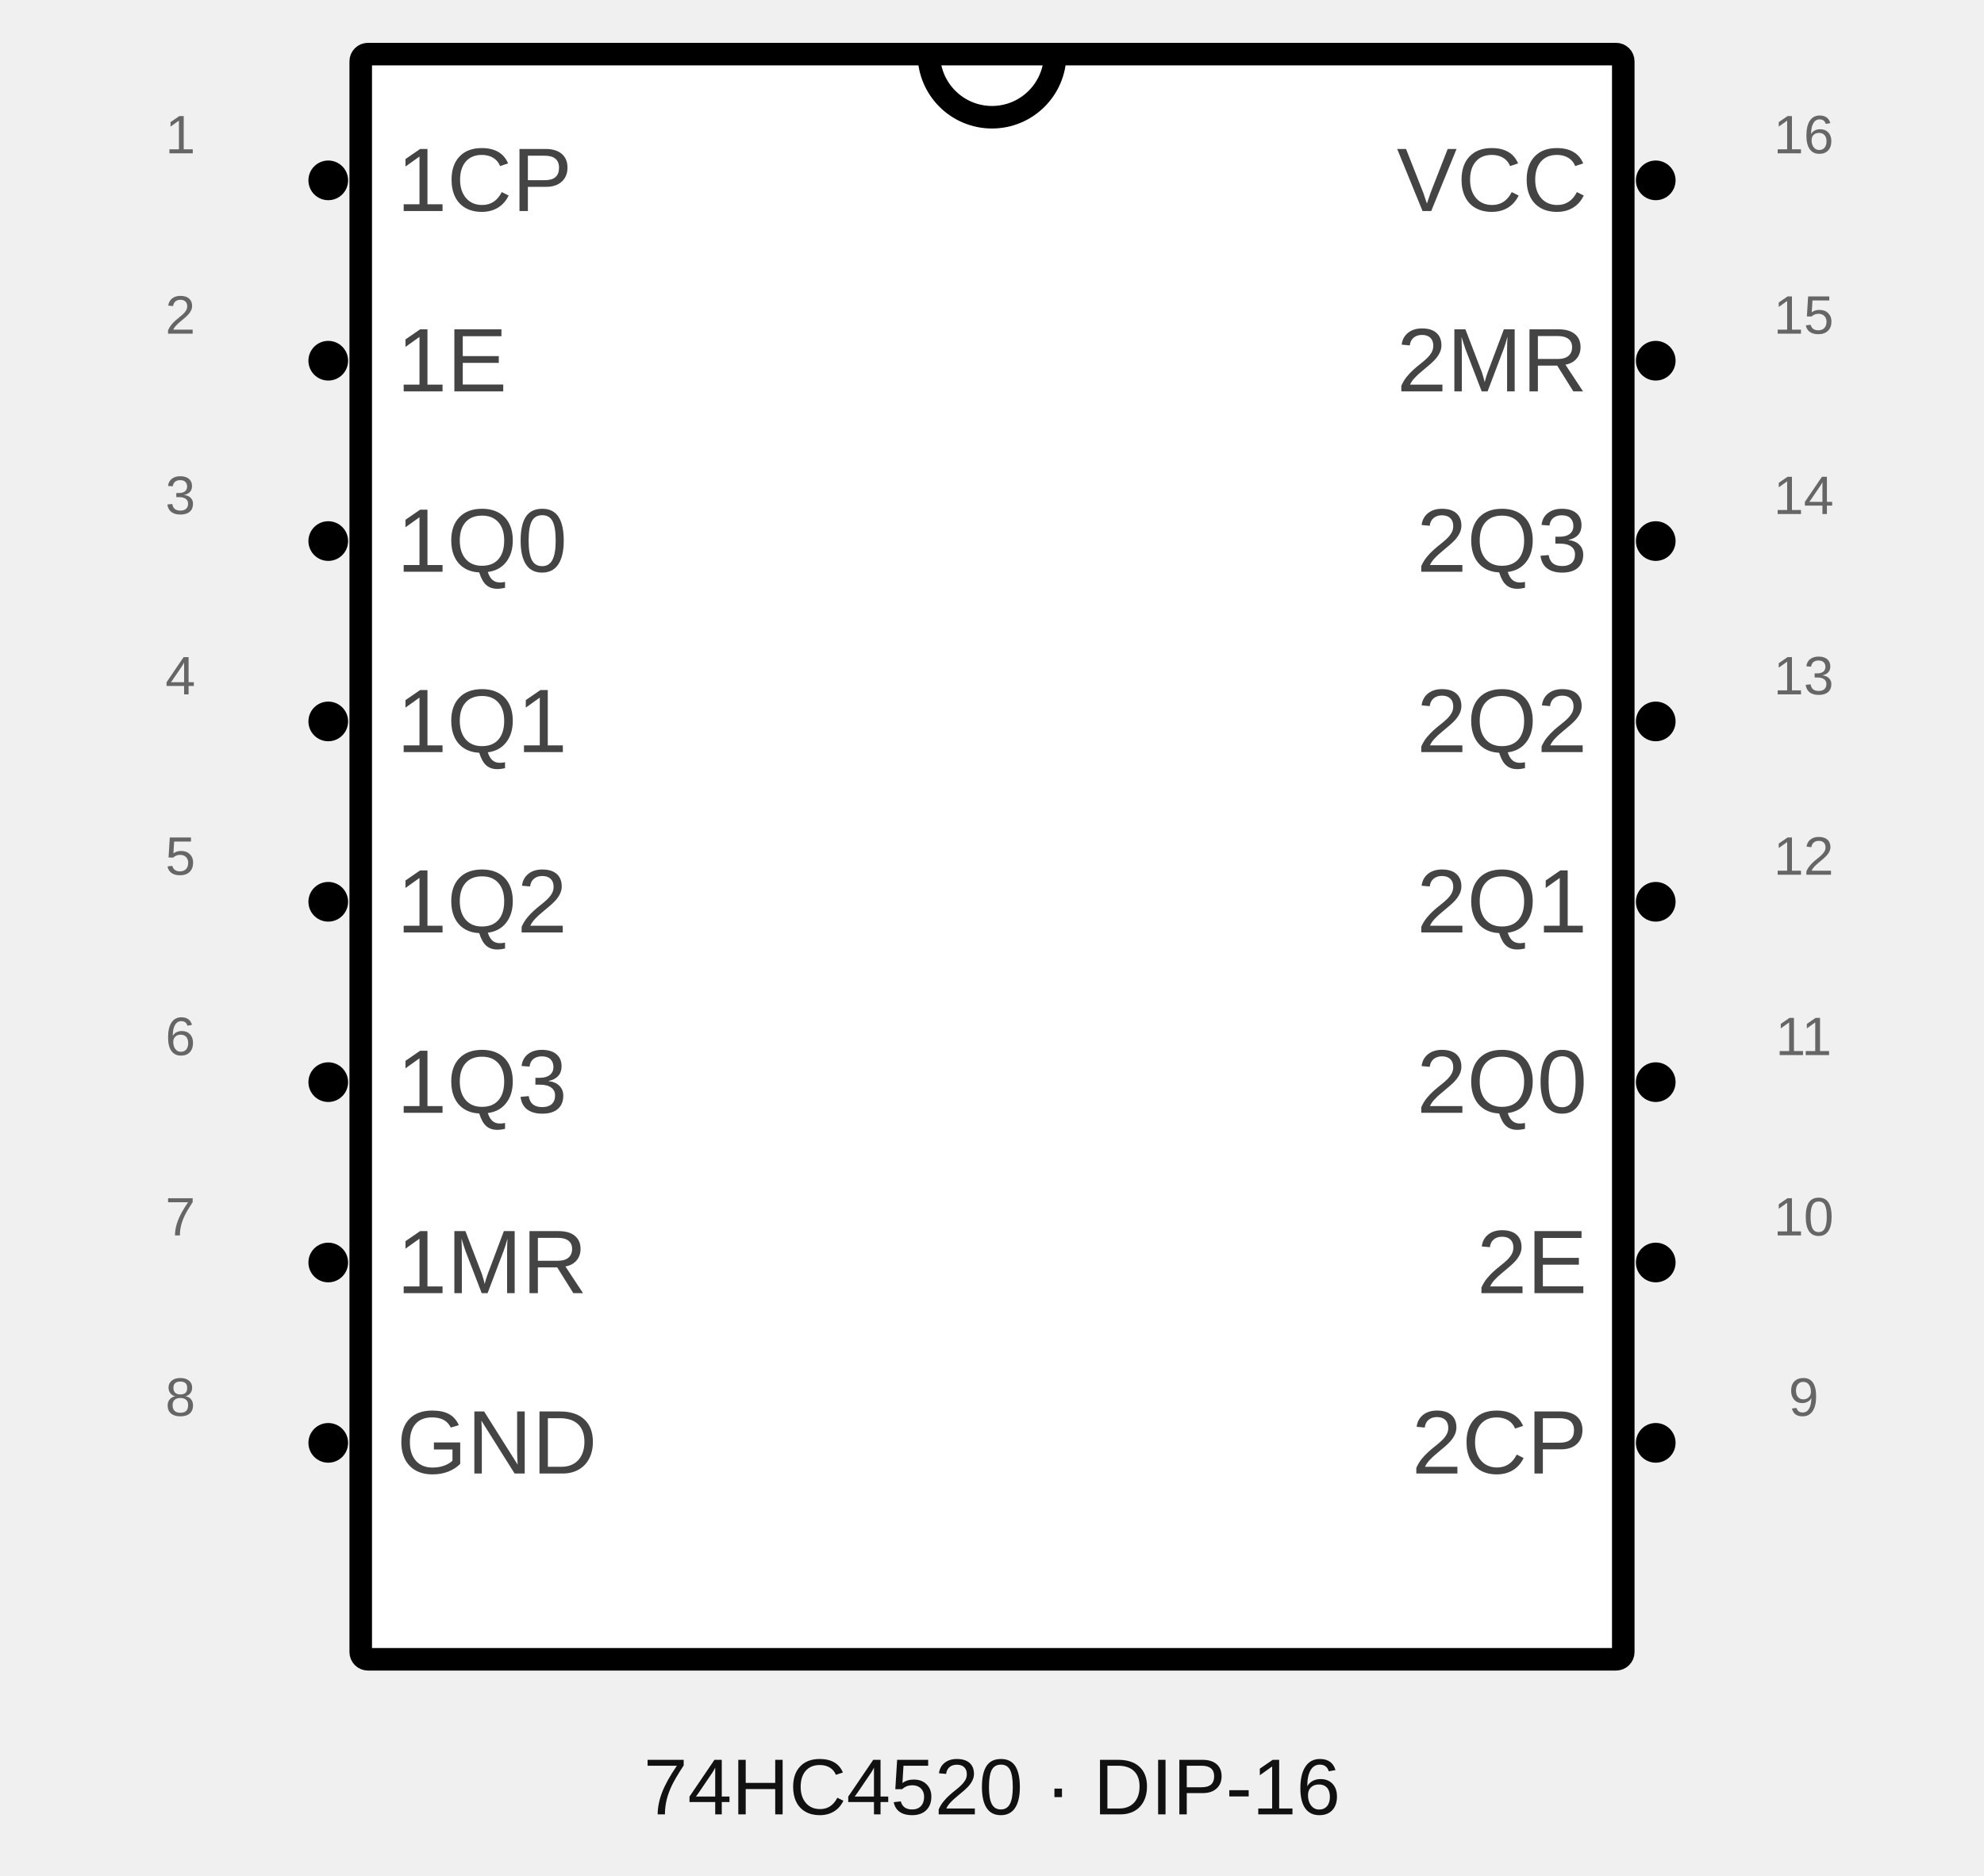
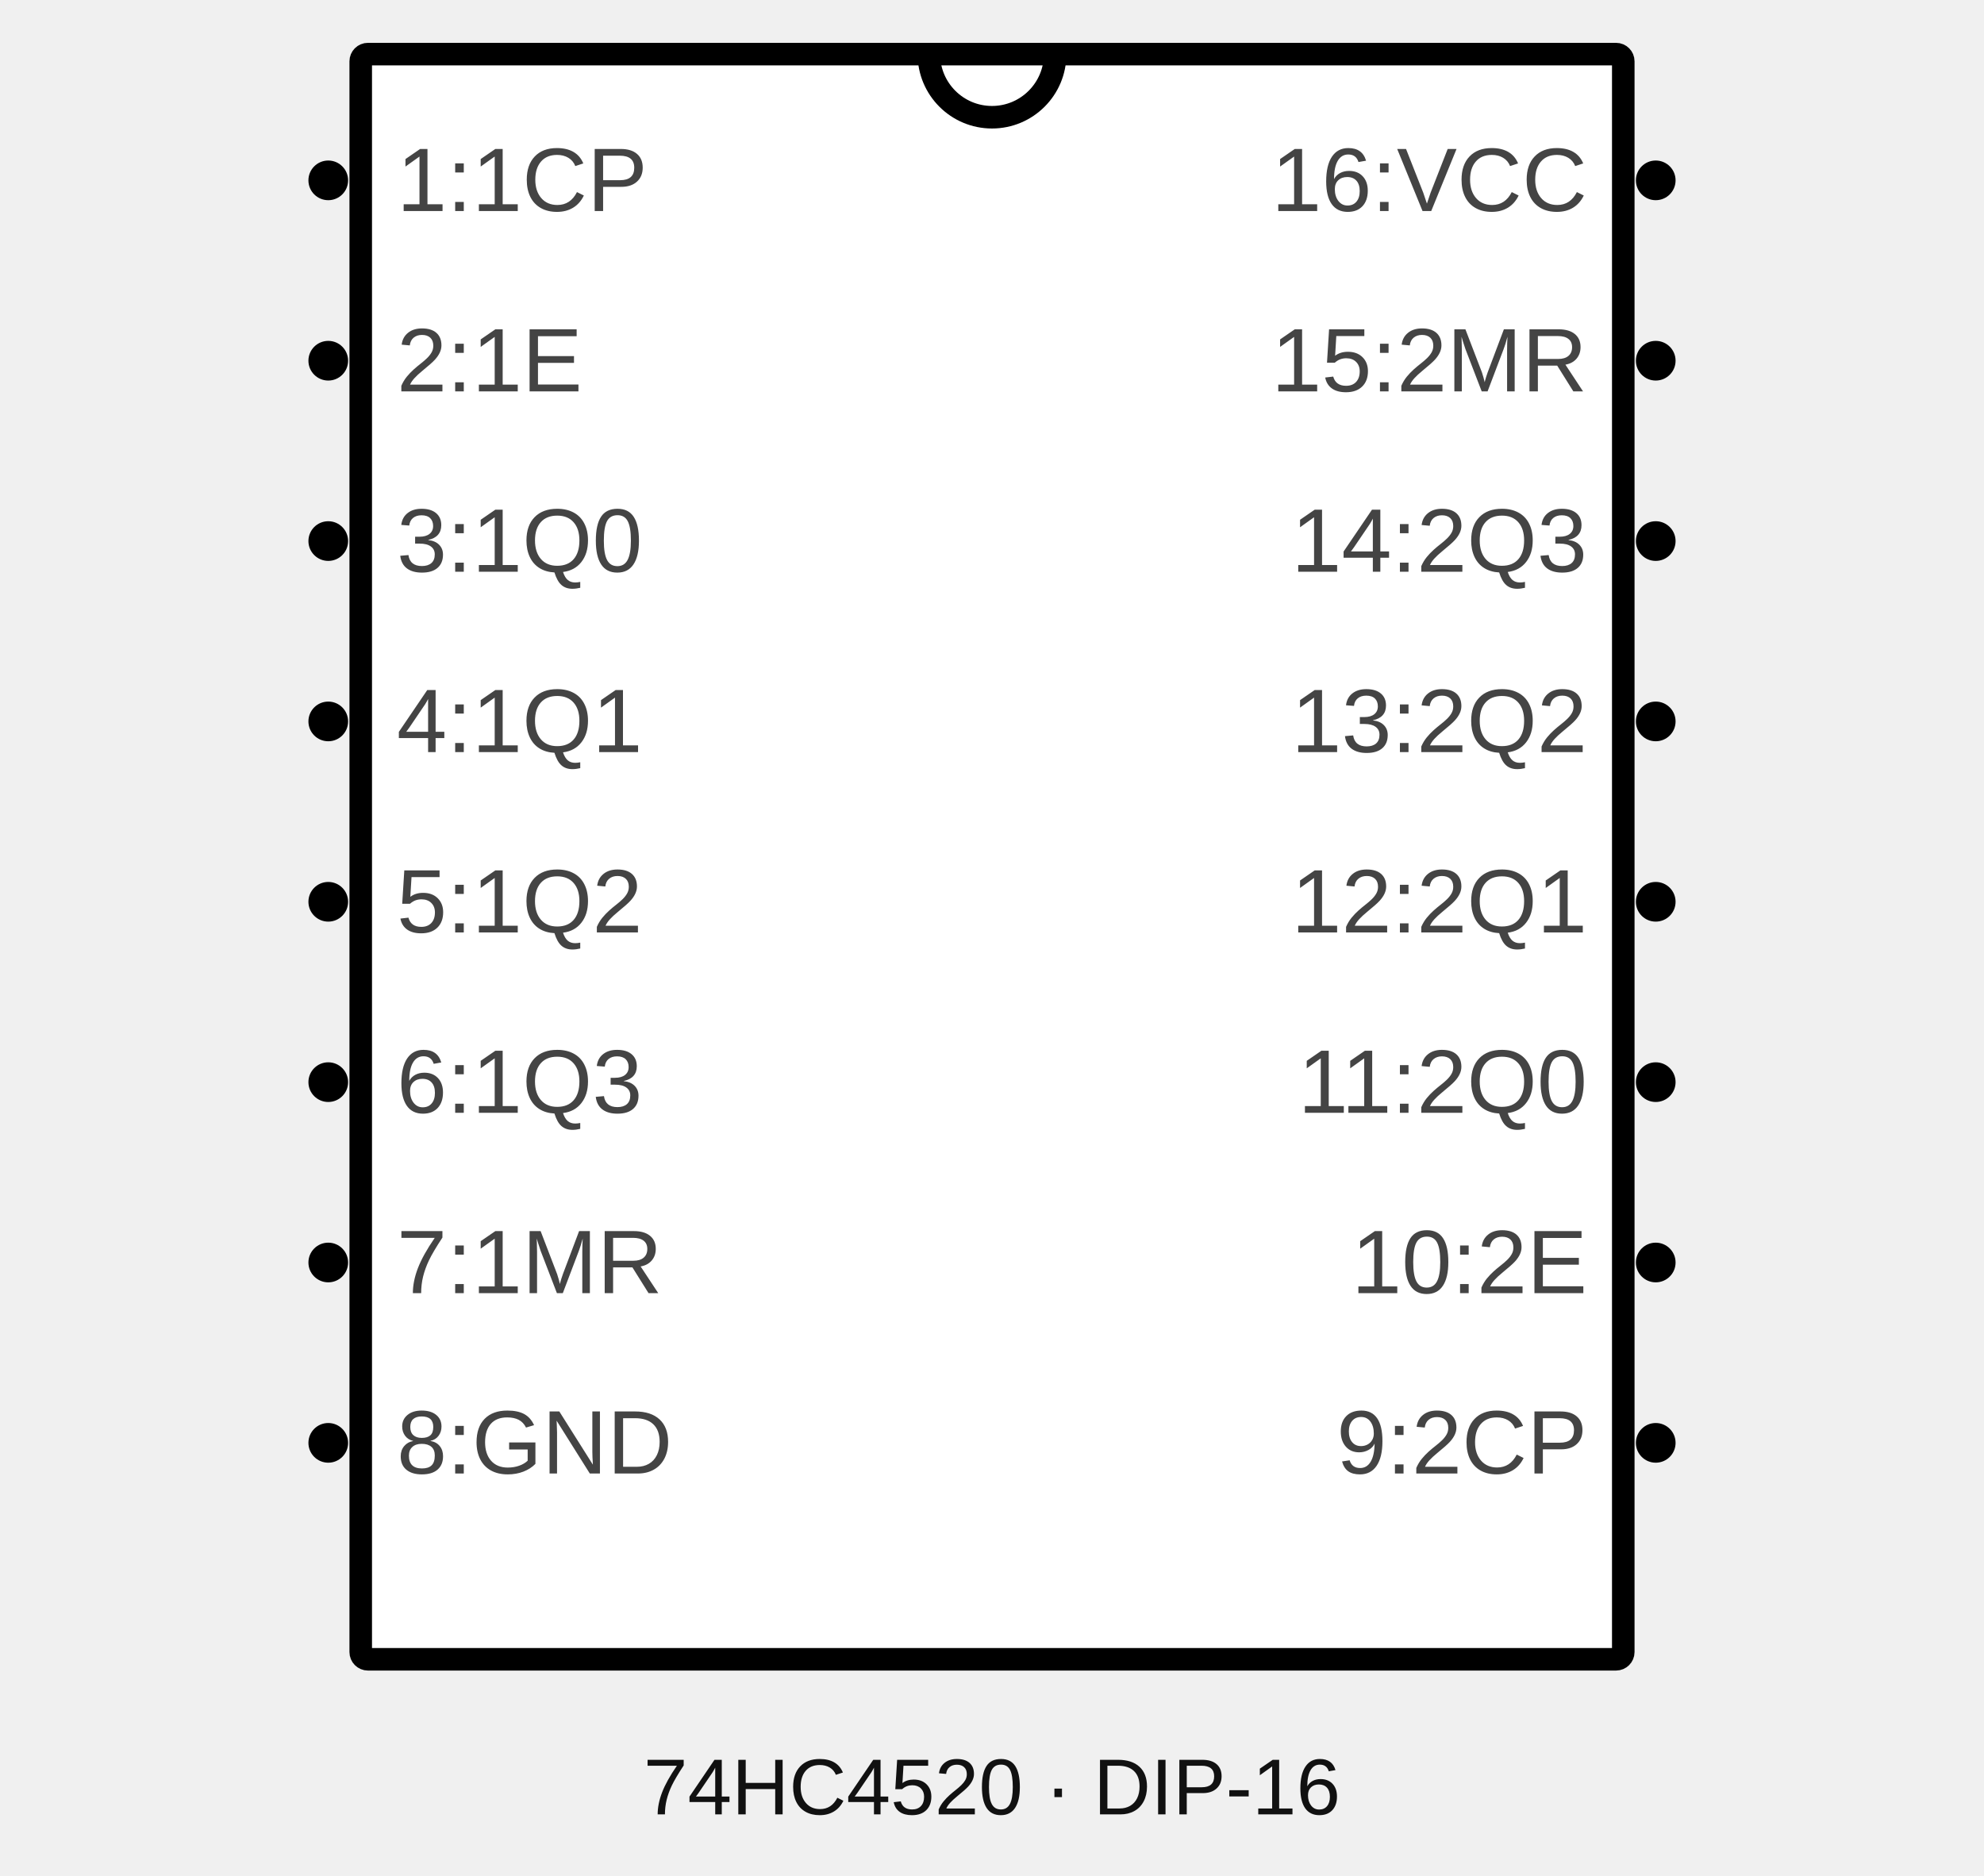
<svg xmlns="http://www.w3.org/2000/svg" viewBox="0 0 1100 1040" role="img" aria-labelledby="title desc">
  <style>.body{fill:#fff;stroke:#000;stroke-width:12.5}.lead{stroke:#787878;stroke-width:9.72;stroke-linecap:round}.node{fill:#000}.pin{fill:none;stroke:none}.name{font:50px "Droid Sans",Arial,sans-serif;fill:#444}.number{font:30px "Droid Sans",Arial,sans-serif;fill:#666}.title{font:44px "Droid Sans",Arial,sans-serif;fill:#111}</style>
  <text class="title" x="550" y="1006" text-anchor="middle">74HC4520 · DIP-16</text>
  <rect class="body" x="200" y="30" width="700" height="890" rx="4" />
  <path d="M515.0 30a35 35 0 0 0 70 0" fill="none" stroke="#000" stroke-width="12.5" />
-   <circle class="node" cx="182" cy="100" r="11" />
+   <circle class="node" id="connector0node" data-pin-number="1" data-pin-name="1CP" data-direction="input" data-component-selector="@1" cx="182" cy="100" r="11" />
  <rect class="pin" id="connector0pin" data-pin-number="1" data-pin-name="1CP" data-direction="input" x="5" y="95" width="195" height="10" />
-   <text class="name" x="220" y="117" text-anchor="start">1CP</text>
-   <text class="number" x="100" y="85" text-anchor="middle">1</text>
-   <circle class="node" cx="182" cy="200" r="11" />
+   <text class="name" x="220" y="117" text-anchor="start">1:1CP</text>
+   <circle class="node" id="connector1node" data-pin-number="2" data-pin-name="1E" data-direction="input" data-component-selector="@2" cx="182" cy="200" r="11" />
  <rect class="pin" id="connector1pin" data-pin-number="2" data-pin-name="1E" data-direction="input" x="5" y="195" width="195" height="10" />
-   <text class="name" x="220" y="217" text-anchor="start">1E</text>
-   <text class="number" x="100" y="185" text-anchor="middle">2</text>
-   <circle class="node" cx="182" cy="300" r="11" />
+   <text class="name" x="220" y="217" text-anchor="start">2:1E</text>
+   <circle class="node" id="connector2node" data-pin-number="3" data-pin-name="1Q0" data-direction="output" data-component-selector="@3" cx="182" cy="300" r="11" />
  <rect class="pin" id="connector2pin" data-pin-number="3" data-pin-name="1Q0" data-direction="output" x="5" y="295" width="195" height="10" />
-   <text class="name" x="220" y="317" text-anchor="start">1Q0</text>
-   <text class="number" x="100" y="285" text-anchor="middle">3</text>
-   <circle class="node" cx="182" cy="400" r="11" />
+   <text class="name" x="220" y="317" text-anchor="start">3:1Q0</text>
+   <circle class="node" id="connector3node" data-pin-number="4" data-pin-name="1Q1" data-direction="output" data-component-selector="@4" cx="182" cy="400" r="11" />
  <rect class="pin" id="connector3pin" data-pin-number="4" data-pin-name="1Q1" data-direction="output" x="5" y="395" width="195" height="10" />
-   <text class="name" x="220" y="417" text-anchor="start">1Q1</text>
-   <text class="number" x="100" y="385" text-anchor="middle">4</text>
-   <circle class="node" cx="182" cy="500" r="11" />
+   <text class="name" x="220" y="417" text-anchor="start">4:1Q1</text>
+   <circle class="node" id="connector4node" data-pin-number="5" data-pin-name="1Q2" data-direction="output" data-component-selector="@5" cx="182" cy="500" r="11" />
  <rect class="pin" id="connector4pin" data-pin-number="5" data-pin-name="1Q2" data-direction="output" x="5" y="495" width="195" height="10" />
-   <text class="name" x="220" y="517" text-anchor="start">1Q2</text>
-   <text class="number" x="100" y="485" text-anchor="middle">5</text>
-   <circle class="node" cx="182" cy="600" r="11" />
+   <text class="name" x="220" y="517" text-anchor="start">5:1Q2</text>
+   <circle class="node" id="connector5node" data-pin-number="6" data-pin-name="1Q3" data-direction="output" data-component-selector="@6" cx="182" cy="600" r="11" />
  <rect class="pin" id="connector5pin" data-pin-number="6" data-pin-name="1Q3" data-direction="output" x="5" y="595" width="195" height="10" />
-   <text class="name" x="220" y="617" text-anchor="start">1Q3</text>
-   <text class="number" x="100" y="585" text-anchor="middle">6</text>
-   <circle class="node" cx="182" cy="700" r="11" />
+   <text class="name" x="220" y="617" text-anchor="start">6:1Q3</text>
+   <circle class="node" id="connector6node" data-pin-number="7" data-pin-name="1MR" data-direction="input" data-component-selector="@7" cx="182" cy="700" r="11" />
  <rect class="pin" id="connector6pin" data-pin-number="7" data-pin-name="1MR" data-direction="input" x="5" y="695" width="195" height="10" />
-   <text class="name" x="220" y="717" text-anchor="start">1MR</text>
-   <text class="number" x="100" y="685" text-anchor="middle">7</text>
-   <circle class="node" cx="182" cy="800" r="11" />
+   <text class="name" x="220" y="717" text-anchor="start">7:1MR</text>
+   <circle class="node" id="connector7node" data-pin-number="8" data-pin-name="GND" data-direction="power" data-component-selector="@8" cx="182" cy="800" r="11" />
  <rect class="pin" id="connector7pin" data-pin-number="8" data-pin-name="GND" data-direction="power" x="5" y="795" width="195" height="10" />
-   <text class="name" x="220" y="817" text-anchor="start">GND</text>
-   <text class="number" x="100" y="785" text-anchor="middle">8</text>
-   <circle class="node" cx="918" cy="800" r="11" />
+   <text class="name" x="220" y="817" text-anchor="start">8:GND</text>
+   <circle class="node" id="connector8node" data-pin-number="9" data-pin-name="2CP" data-direction="input" data-component-selector="@9" cx="918" cy="800" r="11" />
  <rect class="pin" id="connector8pin" data-pin-number="9" data-pin-name="2CP" data-direction="input" x="900" y="795" width="195" height="10" />
-   <text class="name" x="880" y="817" text-anchor="end">2CP</text>
-   <text class="number" x="1000" y="785" text-anchor="middle">9</text>
-   <circle class="node" cx="918" cy="700" r="11" />
+   <text class="name" x="880" y="817" text-anchor="end">9:2CP</text>
+   <circle class="node" id="connector9node" data-pin-number="10" data-pin-name="2E" data-direction="input" data-component-selector="@10" cx="918" cy="700" r="11" />
  <rect class="pin" id="connector9pin" data-pin-number="10" data-pin-name="2E" data-direction="input" x="900" y="695" width="195" height="10" />
-   <text class="name" x="880" y="717" text-anchor="end">2E</text>
-   <text class="number" x="1000" y="685" text-anchor="middle">10</text>
-   <circle class="node" cx="918" cy="600" r="11" />
+   <text class="name" x="880" y="717" text-anchor="end">10:2E</text>
+   <circle class="node" id="connector10node" data-pin-number="11" data-pin-name="2Q0" data-direction="output" data-component-selector="@11" cx="918" cy="600" r="11" />
  <rect class="pin" id="connector10pin" data-pin-number="11" data-pin-name="2Q0" data-direction="output" x="900" y="595" width="195" height="10" />
-   <text class="name" x="880" y="617" text-anchor="end">2Q0</text>
-   <text class="number" x="1000" y="585" text-anchor="middle">11</text>
-   <circle class="node" cx="918" cy="500" r="11" />
+   <text class="name" x="880" y="617" text-anchor="end">11:2Q0</text>
+   <circle class="node" id="connector11node" data-pin-number="12" data-pin-name="2Q1" data-direction="output" data-component-selector="@12" cx="918" cy="500" r="11" />
  <rect class="pin" id="connector11pin" data-pin-number="12" data-pin-name="2Q1" data-direction="output" x="900" y="495" width="195" height="10" />
-   <text class="name" x="880" y="517" text-anchor="end">2Q1</text>
-   <text class="number" x="1000" y="485" text-anchor="middle">12</text>
-   <circle class="node" cx="918" cy="400" r="11" />
+   <text class="name" x="880" y="517" text-anchor="end">12:2Q1</text>
+   <circle class="node" id="connector12node" data-pin-number="13" data-pin-name="2Q2" data-direction="output" data-component-selector="@13" cx="918" cy="400" r="11" />
  <rect class="pin" id="connector12pin" data-pin-number="13" data-pin-name="2Q2" data-direction="output" x="900" y="395" width="195" height="10" />
-   <text class="name" x="880" y="417" text-anchor="end">2Q2</text>
-   <text class="number" x="1000" y="385" text-anchor="middle">13</text>
-   <circle class="node" cx="918" cy="300" r="11" />
+   <text class="name" x="880" y="417" text-anchor="end">13:2Q2</text>
+   <circle class="node" id="connector13node" data-pin-number="14" data-pin-name="2Q3" data-direction="output" data-component-selector="@14" cx="918" cy="300" r="11" />
  <rect class="pin" id="connector13pin" data-pin-number="14" data-pin-name="2Q3" data-direction="output" x="900" y="295" width="195" height="10" />
-   <text class="name" x="880" y="317" text-anchor="end">2Q3</text>
-   <text class="number" x="1000" y="285" text-anchor="middle">14</text>
-   <circle class="node" cx="918" cy="200" r="11" />
+   <text class="name" x="880" y="317" text-anchor="end">14:2Q3</text>
+   <circle class="node" id="connector14node" data-pin-number="15" data-pin-name="2MR" data-direction="input" data-component-selector="@15" cx="918" cy="200" r="11" />
  <rect class="pin" id="connector14pin" data-pin-number="15" data-pin-name="2MR" data-direction="input" x="900" y="195" width="195" height="10" />
-   <text class="name" x="880" y="217" text-anchor="end">2MR</text>
-   <text class="number" x="1000" y="185" text-anchor="middle">15</text>
-   <circle class="node" cx="918" cy="100" r="11" />
+   <text class="name" x="880" y="217" text-anchor="end">15:2MR</text>
+   <circle class="node" id="connector15node" data-pin-number="16" data-pin-name="VCC" data-direction="power" data-component-selector="@16" cx="918" cy="100" r="11" />
  <rect class="pin" id="connector15pin" data-pin-number="16" data-pin-name="VCC" data-direction="power" x="900" y="95" width="195" height="10" />
-   <text class="name" x="880" y="117" text-anchor="end">VCC</text>
-   <text class="number" x="1000" y="85" text-anchor="middle">16</text>
+   <text class="name" x="880" y="117" text-anchor="end">16:VCC</text>
</svg>
